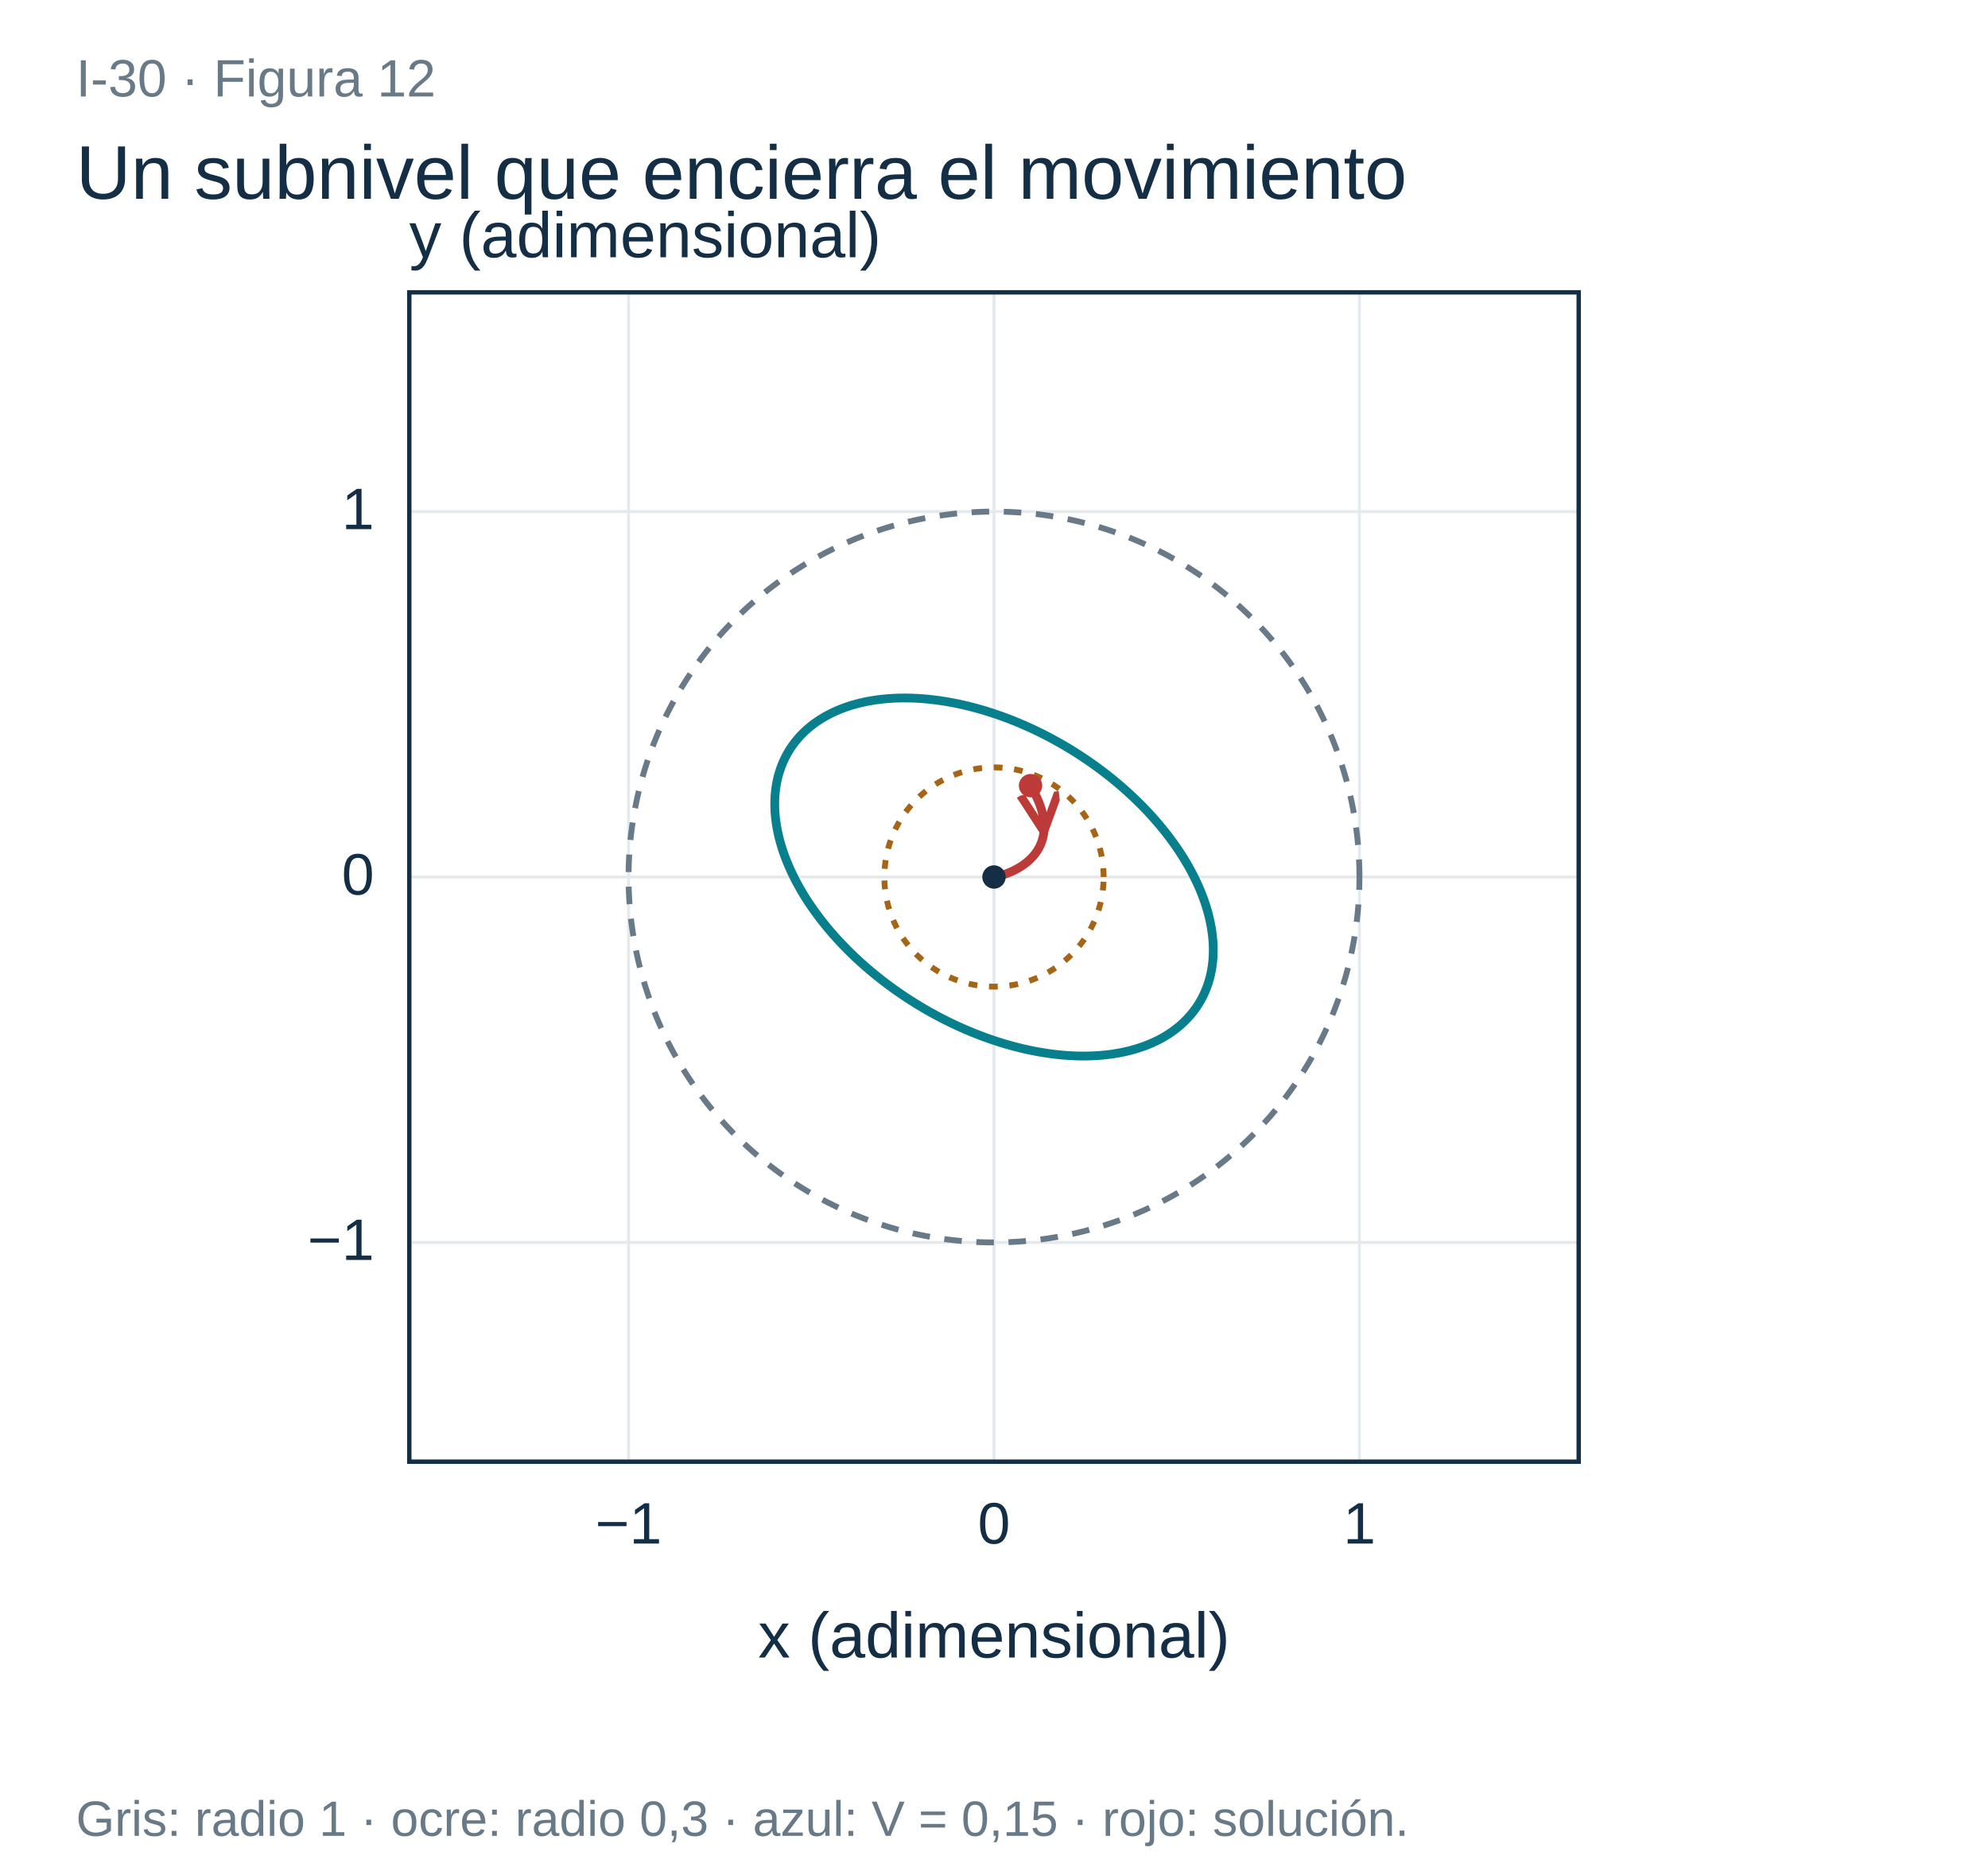
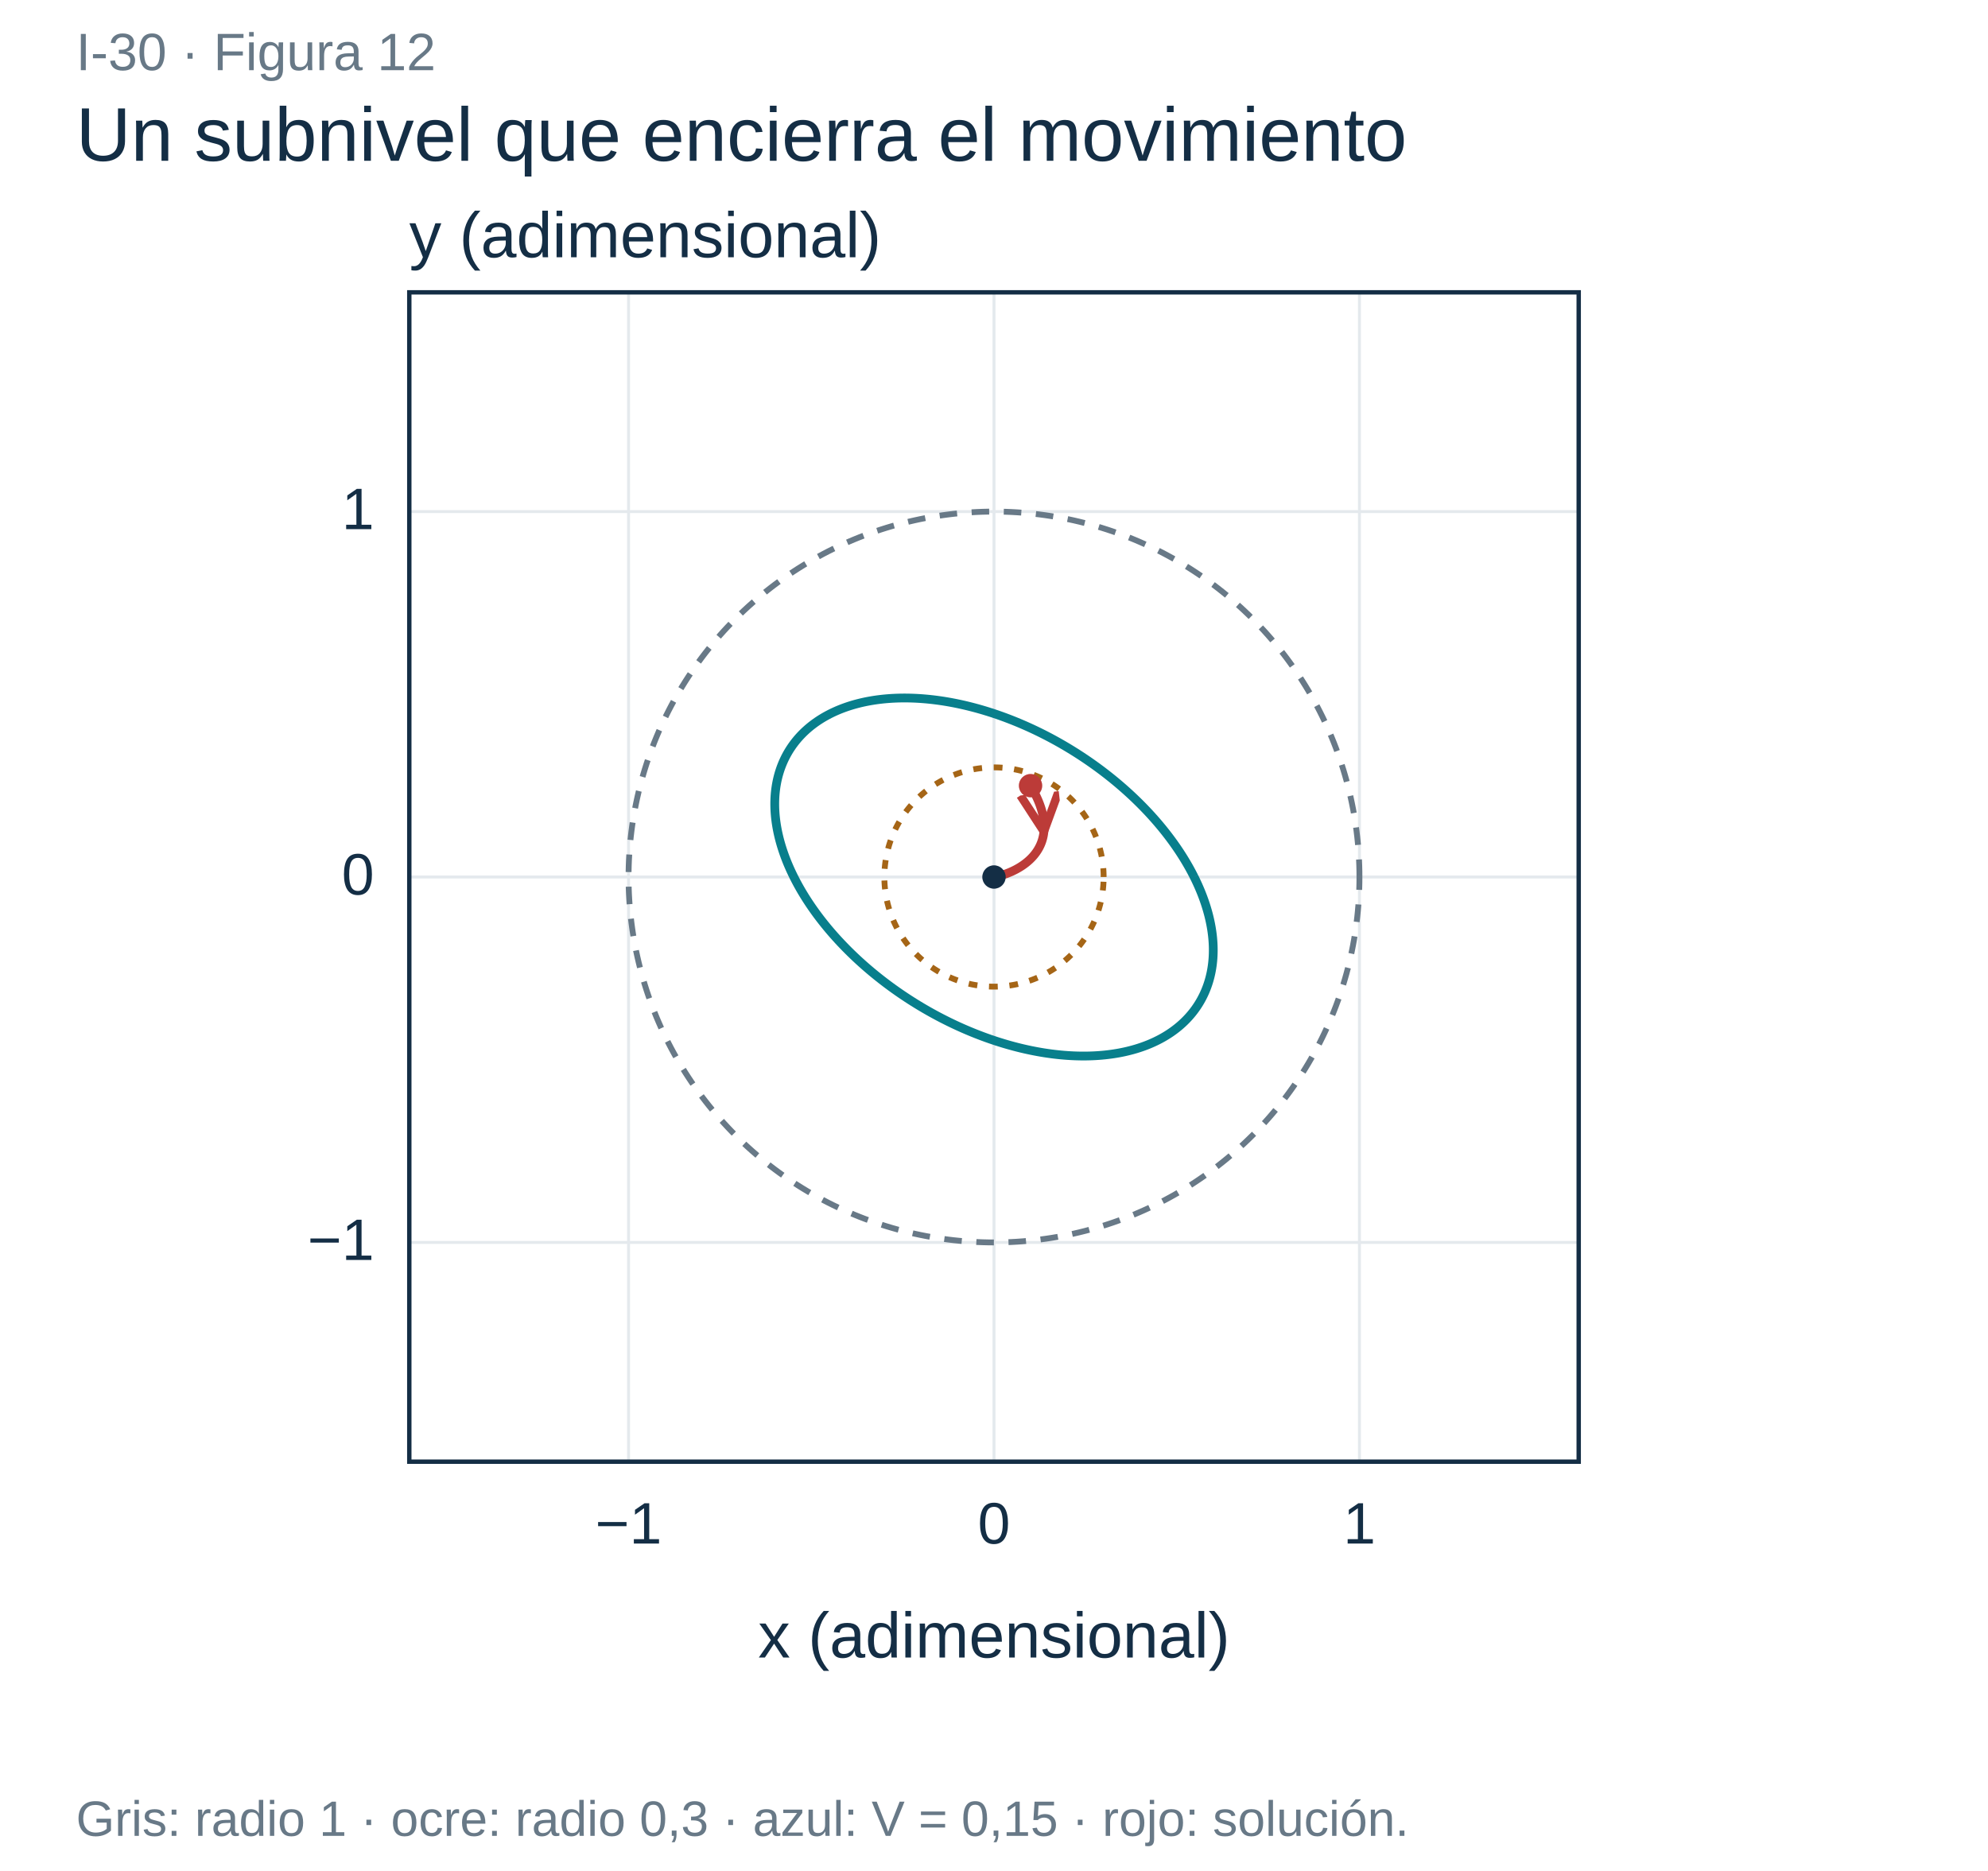
<svg xmlns="http://www.w3.org/2000/svg" width="680" height="640" viewBox="0 0 680 640" role="img" aria-labelledby="title desc">
  <defs>
    <clipPath id="plot">
      <rect x="140" y="100" width="400" height="400" />
    </clipPath>
    <marker id="arr" markerWidth="8" markerHeight="8" refX="6" refY="3" orient="auto">
      <path d="M0 0L6 3L0 6" fill="none" stroke="context-stroke" stroke-width="1.3" />
    </marker>
  </defs>
  <rect width="680" height="640" fill="white" />
-   <text x="26" y="33" font-family="Arial,sans-serif" font-size="18" fill="#687987" text-anchor="start">I-30 · Figura 12</text>
-   <text x="26" y="68" font-family="Arial,sans-serif" font-size="26" fill="#142e45" text-anchor="start">Un subnivel que encierra el movimiento</text>
+   <text x="26" y="24" font-family="Arial,sans-serif" font-size="18" fill="#687987" text-anchor="start">I-30 · Figura 12</text>
+   <text x="26" y="55" font-family="Arial,sans-serif" font-size="26" fill="#142e45" text-anchor="start">Un subnivel que encierra el movimiento</text>
  <path d="M215.0 100V500" stroke="#e4e9ed" />
  <text x="215.0" y="528" font-family="Arial,sans-serif" font-size="20" fill="#142e45" text-anchor="middle">−1</text>
  <path d="M340.0 100V500" stroke="#e4e9ed" />
  <text x="340.0" y="528" font-family="Arial,sans-serif" font-size="20" fill="#142e45" text-anchor="middle">0</text>
  <path d="M465.0 100V500" stroke="#e4e9ed" />
  <text x="465.0" y="528" font-family="Arial,sans-serif" font-size="20" fill="#142e45" text-anchor="middle">1</text>
  <path d="M140 425.0H540" stroke="#e4e9ed" />
  <text x="128" y="431.0" font-family="Arial,sans-serif" font-size="20" fill="#142e45" text-anchor="end">−1</text>
  <path d="M140 300.0H540" stroke="#e4e9ed" />
  <text x="128" y="306.0" font-family="Arial,sans-serif" font-size="20" fill="#142e45" text-anchor="end">0</text>
  <path d="M140 175.0H540" stroke="#e4e9ed" />
  <text x="128" y="181.0" font-family="Arial,sans-serif" font-size="20" fill="#142e45" text-anchor="end">1</text>
  <rect x="140" y="100" width="400" height="400" fill="none" stroke="#142e45" stroke-width="1.5" />
  <text x="340.0" y="567" font-family="Arial,sans-serif" font-size="22" fill="#142e45" text-anchor="middle">x (adimensional)</text>
  <text x="140" y="88" font-family="Arial,sans-serif" font-size="22" fill="#142e45" text-anchor="start">y (adimensional)</text>
  <polyline points="465.000,300.000 464.985,298.037 464.938,296.074 464.861,294.112 464.753,292.151 464.615,290.193 464.445,288.236 464.245,286.283 464.014,284.333 463.753,282.387 463.461,280.446 463.139,278.509 462.786,276.577 462.403,274.652 461.990,272.732 461.546,270.819 461.073,268.914 460.570,267.016 460.037,265.126 459.474,263.245 458.882,261.373 458.261,259.510 457.610,257.658 456.931,255.816 456.222,253.984 455.485,252.165 454.719,250.357 453.925,248.561 453.103,246.778 452.253,245.008 451.376,243.251 450.471,241.509 449.538,239.781 448.579,238.068 447.593,236.370 446.580,234.688 445.541,233.022 444.476,231.372 443.385,229.740 442.269,228.124 441.127,226.527 439.961,224.947 438.769,223.387 437.554,221.845 436.314,220.322 435.051,218.819 433.764,217.336 432.454,215.873 431.121,214.432 429.766,213.011 428.388,211.612 426.989,210.234 425.568,208.879 424.127,207.546 422.664,206.236 421.181,204.949 419.678,203.686 418.155,202.446 416.613,201.231 415.053,200.039 413.473,198.873 411.876,197.731 410.260,196.615 408.628,195.524 406.978,194.459 405.312,193.420 403.630,192.407 401.932,191.421 400.219,190.462 398.491,189.529 396.749,188.624 394.992,187.747 393.222,186.897 391.439,186.075 389.643,185.281 387.835,184.515 386.016,183.778 384.184,183.069 382.342,182.390 380.490,181.739 378.627,181.118 376.755,180.526 374.874,179.963 372.984,179.430 371.086,178.927 369.181,178.454 367.268,178.010 365.348,177.597 363.423,177.214 361.491,176.861 359.554,176.539 357.613,176.247 355.667,175.986 353.717,175.755 351.764,175.555 349.807,175.385 347.849,175.247 345.888,175.139 343.926,175.062 341.963,175.015 340.000,175.000 338.037,175.015 336.074,175.062 334.112,175.139 332.151,175.247 330.193,175.385 328.236,175.555 326.283,175.755 324.333,175.986 322.387,176.247 320.446,176.539 318.509,176.861 316.577,177.214 314.652,177.597 312.732,178.010 310.819,178.454 308.914,178.927 307.016,179.430 305.126,179.963 303.245,180.526 301.373,181.118 299.510,181.739 297.658,182.390 295.816,183.069 293.984,183.778 292.165,184.515 290.357,185.281 288.561,186.075 286.778,186.897 285.008,187.747 283.251,188.624 281.509,189.529 279.781,190.462 278.068,191.421 276.370,192.407 274.688,193.420 273.022,194.459 271.372,195.524 269.740,196.615 268.124,197.731 266.527,198.873 264.947,200.039 263.387,201.231 261.845,202.446 260.322,203.686 258.819,204.949 257.336,206.236 255.873,207.546 254.432,208.879 253.011,210.234 251.612,211.612 250.234,213.011 248.879,214.432 247.546,215.873 246.236,217.336 244.949,218.819 243.686,220.322 242.446,221.845 241.231,223.387 240.039,224.947 238.873,226.527 237.731,228.124 236.615,229.740 235.524,231.372 234.459,233.022 233.420,234.688 232.407,236.370 231.421,238.068 230.462,239.781 229.529,241.509 228.624,243.251 227.747,245.008 226.897,246.778 226.075,248.561 225.281,250.357 224.515,252.165 223.778,253.984 223.069,255.816 222.390,257.658 221.739,259.510 221.118,261.373 220.526,263.245 219.963,265.126 219.430,267.016 218.927,268.914 218.454,270.819 218.010,272.732 217.597,274.652 217.214,276.577 216.861,278.509 216.539,280.446 216.247,282.387 215.986,284.333 215.755,286.283 215.555,288.236 215.385,290.193 215.247,292.151 215.139,294.112 215.062,296.074 215.015,298.037 215.000,300.000 215.015,301.963 215.062,303.926 215.139,305.888 215.247,307.849 215.385,309.807 215.555,311.764 215.755,313.717 215.986,315.667 216.247,317.613 216.539,319.554 216.861,321.491 217.214,323.423 217.597,325.348 218.010,327.268 218.454,329.181 218.927,331.086 219.430,332.984 219.963,334.874 220.526,336.755 221.118,338.627 221.739,340.490 222.390,342.342 223.069,344.184 223.778,346.016 224.515,347.835 225.281,349.643 226.075,351.439 226.897,353.222 227.747,354.992 228.624,356.749 229.529,358.491 230.462,360.219 231.421,361.932 232.407,363.630 233.420,365.312 234.459,366.978 235.524,368.628 236.615,370.260 237.731,371.876 238.873,373.473 240.039,375.053 241.231,376.613 242.446,378.155 243.686,379.678 244.949,381.181 246.236,382.664 247.546,384.127 248.879,385.568 250.234,386.989 251.612,388.388 253.011,389.766 254.432,391.121 255.873,392.454 257.336,393.764 258.819,395.051 260.322,396.314 261.845,397.554 263.387,398.769 264.947,399.961 266.527,401.127 268.124,402.269 269.740,403.385 271.372,404.476 273.022,405.541 274.688,406.580 276.370,407.593 278.068,408.579 279.781,409.538 281.509,410.471 283.251,411.376 285.008,412.253 286.778,413.103 288.561,413.925 290.357,414.719 292.165,415.485 293.984,416.222 295.816,416.931 297.658,417.610 299.510,418.261 301.373,418.882 303.245,419.474 305.126,420.037 307.016,420.570 308.914,421.073 310.819,421.546 312.732,421.990 314.652,422.403 316.577,422.786 318.509,423.139 320.446,423.461 322.387,423.753 324.333,424.014 326.283,424.245 328.236,424.445 330.193,424.615 332.151,424.753 334.112,424.861 336.074,424.938 338.037,424.985 340.000,425.000 341.963,424.985 343.926,424.938 345.888,424.861 347.849,424.753 349.807,424.615 351.764,424.445 353.717,424.245 355.667,424.014 357.613,423.753 359.554,423.461 361.491,423.139 363.423,422.786 365.348,422.403 367.268,421.990 369.181,421.546 371.086,421.073 372.984,420.570 374.874,420.037 376.755,419.474 378.627,418.882 380.490,418.261 382.342,417.610 384.184,416.931 386.016,416.222 387.835,415.485 389.643,414.719 391.439,413.925 393.222,413.103 394.992,412.253 396.749,411.376 398.491,410.471 400.219,409.538 401.932,408.579 403.630,407.593 405.312,406.580 406.978,405.541 408.628,404.476 410.260,403.385 411.876,402.269 413.473,401.127 415.053,399.961 416.613,398.769 418.155,397.554 419.678,396.314 421.181,395.051 422.664,393.764 424.127,392.454 425.568,391.121 426.989,389.766 428.388,388.388 429.766,386.989 431.121,385.568 432.454,384.127 433.764,382.664 435.051,381.181 436.314,379.678 437.554,378.155 438.769,376.613 439.961,375.053 441.127,373.473 442.269,371.876 443.385,370.260 444.476,368.628 445.541,366.978 446.580,365.312 447.593,363.630 448.579,361.932 449.538,360.219 450.471,358.491 451.376,356.749 452.253,354.992 453.103,353.222 453.925,351.439 454.719,349.643 455.485,347.835 456.222,346.016 456.931,344.184 457.610,342.342 458.261,340.490 458.882,338.627 459.474,336.755 460.037,334.874 460.570,332.984 461.073,331.086 461.546,329.181 461.990,327.268 462.403,325.348 462.786,323.423 463.139,321.491 463.461,319.554 463.753,317.613 464.014,315.667 464.245,313.717 464.445,311.764 464.615,309.807 464.753,307.849 464.861,305.888 464.938,303.926 464.985,301.963 465.000,300.000" fill="none" stroke="#687987" stroke-width="2" stroke-dasharray="6 5" clip-path="url(#plot)" />
  <polyline points="377.500,300.000 377.495,299.411 377.481,298.822 377.458,298.234 377.426,297.645 377.384,297.058 377.334,296.471 377.274,295.885 377.204,295.300 377.126,294.716 377.038,294.134 376.942,293.553 376.836,292.973 376.721,292.395 376.597,291.820 376.464,291.246 376.322,290.674 376.171,290.105 376.011,289.538 375.842,288.973 375.665,288.412 375.478,287.853 375.283,287.297 375.079,286.745 374.867,286.195 374.645,285.649 374.416,285.107 374.178,284.568 373.931,284.033 373.676,283.502 373.413,282.975 373.141,282.453 372.862,281.934 372.574,281.420 372.278,280.911 371.974,280.406 371.662,279.906 371.343,279.412 371.016,278.922 370.681,278.437 370.338,277.958 369.988,277.484 369.631,277.016 369.266,276.553 368.894,276.097 368.515,275.646 368.129,275.201 367.736,274.762 367.336,274.329 366.930,273.903 366.517,273.483 366.097,273.070 365.671,272.664 365.238,272.264 364.799,271.871 364.354,271.485 363.903,271.106 363.447,270.734 362.984,270.369 362.516,270.012 362.042,269.662 361.563,269.319 361.078,268.984 360.588,268.657 360.094,268.338 359.594,268.026 359.089,267.722 358.580,267.426 358.066,267.138 357.547,266.859 357.025,266.587 356.498,266.324 355.967,266.069 355.432,265.822 354.893,265.584 354.351,265.355 353.805,265.133 353.255,264.921 352.703,264.717 352.147,264.522 351.588,264.335 351.027,264.158 350.462,263.989 349.895,263.829 349.326,263.678 348.754,263.536 348.180,263.403 347.605,263.279 347.027,263.164 346.447,263.058 345.866,262.962 345.284,262.874 344.700,262.796 344.115,262.726 343.529,262.666 342.942,262.616 342.355,262.574 341.766,262.542 341.178,262.519 340.589,262.505 340.000,262.500 339.411,262.505 338.822,262.519 338.234,262.542 337.645,262.574 337.058,262.616 336.471,262.666 335.885,262.726 335.300,262.796 334.716,262.874 334.134,262.962 333.553,263.058 332.973,263.164 332.395,263.279 331.820,263.403 331.246,263.536 330.674,263.678 330.105,263.829 329.538,263.989 328.973,264.158 328.412,264.335 327.853,264.522 327.297,264.717 326.745,264.921 326.195,265.133 325.649,265.355 325.107,265.584 324.568,265.822 324.033,266.069 323.502,266.324 322.975,266.587 322.453,266.859 321.934,267.138 321.420,267.426 320.911,267.722 320.406,268.026 319.906,268.338 319.412,268.657 318.922,268.984 318.437,269.319 317.958,269.662 317.484,270.012 317.016,270.369 316.553,270.734 316.097,271.106 315.646,271.485 315.201,271.871 314.762,272.264 314.329,272.664 313.903,273.070 313.483,273.483 313.070,273.903 312.664,274.329 312.264,274.762 311.871,275.201 311.485,275.646 311.106,276.097 310.734,276.553 310.369,277.016 310.012,277.484 309.662,277.958 309.319,278.437 308.984,278.922 308.657,279.412 308.338,279.906 308.026,280.406 307.722,280.911 307.426,281.420 307.138,281.934 306.859,282.453 306.587,282.975 306.324,283.502 306.069,284.033 305.822,284.568 305.584,285.107 305.355,285.649 305.133,286.195 304.921,286.745 304.717,287.297 304.522,287.853 304.335,288.412 304.158,288.973 303.989,289.538 303.829,290.105 303.678,290.674 303.536,291.246 303.403,291.820 303.279,292.395 303.164,292.973 303.058,293.553 302.962,294.134 302.874,294.716 302.796,295.300 302.726,295.885 302.666,296.471 302.616,297.058 302.574,297.645 302.542,298.234 302.519,298.822 302.505,299.411 302.500,300.000 302.505,300.589 302.519,301.178 302.542,301.766 302.574,302.355 302.616,302.942 302.666,303.529 302.726,304.115 302.796,304.700 302.874,305.284 302.962,305.866 303.058,306.447 303.164,307.027 303.279,307.605 303.403,308.180 303.536,308.754 303.678,309.326 303.829,309.895 303.989,310.462 304.158,311.027 304.335,311.588 304.522,312.147 304.717,312.703 304.921,313.255 305.133,313.805 305.355,314.351 305.584,314.893 305.822,315.432 306.069,315.967 306.324,316.498 306.587,317.025 306.859,317.547 307.138,318.066 307.426,318.580 307.722,319.089 308.026,319.594 308.338,320.094 308.657,320.588 308.984,321.078 309.319,321.563 309.662,322.042 310.012,322.516 310.369,322.984 310.734,323.447 311.106,323.903 311.485,324.354 311.871,324.799 312.264,325.238 312.664,325.671 313.070,326.097 313.483,326.517 313.903,326.930 314.329,327.336 314.762,327.736 315.201,328.129 315.646,328.515 316.097,328.894 316.553,329.266 317.016,329.631 317.484,329.988 317.958,330.338 318.437,330.681 318.922,331.016 319.412,331.343 319.906,331.662 320.406,331.974 320.911,332.278 321.420,332.574 321.934,332.862 322.453,333.141 322.975,333.413 323.502,333.676 324.033,333.931 324.568,334.178 325.107,334.416 325.649,334.645 326.195,334.867 326.745,335.079 327.297,335.283 327.853,335.478 328.412,335.665 328.973,335.842 329.538,336.011 330.105,336.171 330.674,336.322 331.246,336.464 331.820,336.597 332.395,336.721 332.973,336.836 333.553,336.942 334.134,337.038 334.716,337.126 335.300,337.204 335.885,337.274 336.471,337.334 337.058,337.384 337.645,337.426 338.234,337.458 338.822,337.481 339.411,337.495 340.000,337.500 340.589,337.495 341.178,337.481 341.766,337.458 342.355,337.426 342.942,337.384 343.529,337.334 344.115,337.274 344.700,337.204 345.284,337.126 345.866,337.038 346.447,336.942 347.027,336.836 347.605,336.721 348.180,336.597 348.754,336.464 349.326,336.322 349.895,336.171 350.462,336.011 351.027,335.842 351.588,335.665 352.147,335.478 352.703,335.283 353.255,335.079 353.805,334.867 354.351,334.645 354.893,334.416 355.432,334.178 355.967,333.931 356.498,333.676 357.025,333.413 357.547,333.141 358.066,332.862 358.580,332.574 359.089,332.278 359.594,331.974 360.094,331.662 360.588,331.343 361.078,331.016 361.563,330.681 362.042,330.338 362.516,329.988 362.984,329.631 363.447,329.266 363.903,328.894 364.354,328.515 364.799,328.129 365.238,327.736 365.671,327.336 366.097,326.930 366.517,326.517 366.930,326.097 367.336,325.671 367.736,325.238 368.129,324.799 368.515,324.354 368.894,323.903 369.266,323.447 369.631,322.984 369.988,322.516 370.338,322.042 370.681,321.563 371.016,321.078 371.343,320.588 371.662,320.094 371.974,319.594 372.278,319.089 372.574,318.580 372.862,318.066 373.141,317.547 373.413,317.025 373.676,316.498 373.931,315.967 374.178,315.432 374.416,314.893 374.645,314.351 374.867,313.805 375.079,313.255 375.283,312.703 375.478,312.147 375.665,311.588 375.842,311.027 376.011,310.462 376.171,309.895 376.322,309.326 376.464,308.754 376.597,308.180 376.721,307.605 376.836,307.027 376.942,306.447 377.038,305.866 377.126,305.284 377.204,304.700 377.274,304.115 377.334,303.529 377.384,302.942 377.426,302.355 377.458,301.766 377.481,301.178 377.495,300.589 377.500,300.000" fill="none" stroke="#a56516" stroke-width="2" stroke-dasharray="3 4" clip-path="url(#plot)" />
  <polyline points="408.465,300.000 407.976,299.038 407.470,298.076 406.947,297.115 406.408,296.155 405.852,295.195 405.280,294.237 404.692,293.280 404.088,292.325 403.468,291.372 402.833,290.420 402.182,289.472 401.515,288.525 400.834,287.582 400.137,286.642 399.426,285.704 398.700,284.771 397.959,283.841 397.204,282.915 396.436,281.994 395.653,281.077 394.856,280.164 394.046,279.257 393.223,278.354 392.386,277.457 391.536,276.566 390.674,275.680 389.800,274.800 388.912,273.926 388.013,273.059 387.102,272.199 386.180,271.345 385.246,270.499 384.301,269.659 383.345,268.828 382.378,268.004 381.401,267.187 380.413,266.379 379.416,265.580 378.409,264.788 377.392,264.006 376.367,263.232 375.332,262.467 374.288,261.712 373.236,260.966 372.176,260.230 371.108,259.503 370.032,258.787 368.949,258.080 367.859,257.384 366.762,256.699 365.658,256.024 364.548,255.360 363.432,254.707 362.310,254.065 361.182,253.435 360.049,252.816 358.912,252.209 357.769,251.613 356.623,251.030 355.472,250.458 354.317,249.899 353.159,249.352 351.998,248.817 350.833,248.296 349.666,247.787 348.497,247.291 347.325,246.807 346.152,246.337 344.977,245.881 343.801,245.437 342.624,245.007 341.447,244.591 340.269,244.188 339.090,243.799 337.913,243.424 336.735,243.063 335.559,242.716 334.383,242.383 333.209,242.064 332.037,241.760 330.867,241.470 329.698,241.194 328.533,240.933 327.370,240.687 326.210,240.455 325.054,240.238 323.901,240.035 322.753,239.847 321.608,239.675 320.469,239.517 319.334,239.374 318.204,239.246 317.079,239.133 315.960,239.035 314.847,238.952 313.741,238.884 312.641,238.831 311.547,238.793 310.461,238.770 309.381,238.763 308.310,238.770 307.246,238.793 306.190,238.831 305.143,238.884 304.104,238.952 303.074,239.035 302.053,239.133 301.042,239.246 300.040,239.374 299.048,239.517 298.066,239.675 297.095,239.847 296.134,240.035 295.184,240.238 294.244,240.455 293.317,240.687 292.400,240.933 291.496,241.194 290.603,241.470 289.723,241.760 288.855,242.064 288.000,242.383 287.157,242.716 286.328,243.063 285.512,243.424 284.709,243.799 283.920,244.188 283.144,244.591 282.383,245.007 281.636,245.437 280.903,245.881 280.185,246.337 279.482,246.807 278.794,247.291 278.120,247.787 277.462,248.296 276.820,248.817 276.193,249.352 275.581,249.899 274.986,250.458 274.407,251.030 273.844,251.613 273.297,252.209 272.767,252.816 272.253,253.435 271.756,254.065 271.275,254.707 270.812,255.360 270.366,256.024 269.937,256.699 269.525,257.384 269.131,258.080 268.754,258.787 268.395,259.503 268.053,260.230 267.730,260.966 267.424,261.712 267.135,262.467 266.865,263.232 266.613,264.006 266.379,264.788 266.163,265.580 265.966,266.379 265.787,267.187 265.626,268.004 265.483,268.828 265.359,269.659 265.253,270.499 265.165,271.345 265.096,272.199 265.046,273.059 265.014,273.926 265.000,274.800 265.006,275.680 265.029,276.566 265.071,277.457 265.132,278.354 265.211,279.257 265.308,280.164 265.424,281.077 265.558,281.994 265.711,282.915 265.882,283.841 266.071,284.771 266.279,285.704 266.504,286.642 266.748,287.582 267.010,288.525 267.290,289.472 267.588,290.420 267.904,291.372 268.237,292.325 268.588,293.280 268.957,294.237 269.343,295.195 269.747,296.155 270.168,297.115 270.607,298.076 271.062,299.038 271.535,300.000 272.024,300.962 272.530,301.924 273.053,302.885 273.592,303.845 274.148,304.805 274.720,305.763 275.308,306.720 275.912,307.675 276.532,308.628 277.167,309.580 277.818,310.528 278.485,311.475 279.166,312.418 279.863,313.358 280.574,314.296 281.300,315.229 282.041,316.159 282.796,317.085 283.564,318.006 284.347,318.923 285.144,319.836 285.954,320.743 286.777,321.646 287.614,322.543 288.464,323.434 289.326,324.320 290.200,325.200 291.088,326.074 291.987,326.941 292.898,327.801 293.820,328.655 294.754,329.501 295.699,330.341 296.655,331.172 297.622,331.996 298.599,332.813 299.587,333.621 300.584,334.420 301.591,335.212 302.608,335.994 303.633,336.768 304.668,337.533 305.712,338.288 306.764,339.034 307.824,339.770 308.892,340.497 309.968,341.213 311.051,341.920 312.141,342.616 313.238,343.301 314.342,343.976 315.452,344.640 316.568,345.293 317.690,345.935 318.818,346.565 319.951,347.184 321.088,347.791 322.231,348.387 323.377,348.970 324.528,349.542 325.683,350.101 326.841,350.648 328.002,351.183 329.167,351.704 330.334,352.213 331.503,352.709 332.675,353.193 333.848,353.663 335.023,354.119 336.199,354.563 337.376,354.993 338.553,355.409 339.731,355.812 340.910,356.201 342.087,356.576 343.265,356.937 344.441,357.284 345.617,357.617 346.791,357.936 347.963,358.240 349.133,358.530 350.302,358.806 351.467,359.067 352.630,359.313 353.790,359.545 354.946,359.762 356.099,359.965 357.247,360.153 358.392,360.325 359.531,360.483 360.666,360.626 361.796,360.754 362.921,360.867 364.040,360.965 365.153,361.048 366.259,361.116 367.359,361.169 368.453,361.207 369.539,361.230 370.619,361.237 371.690,361.230 372.754,361.207 373.810,361.169 374.857,361.116 375.896,361.048 376.926,360.965 377.947,360.867 378.958,360.754 379.960,360.626 380.952,360.483 381.934,360.325 382.905,360.153 383.866,359.965 384.816,359.762 385.756,359.545 386.683,359.313 387.600,359.067 388.504,358.806 389.397,358.530 390.277,358.240 391.145,357.936 392.000,357.617 392.843,357.284 393.672,356.937 394.488,356.576 395.291,356.201 396.080,355.812 396.856,355.409 397.617,354.993 398.364,354.563 399.097,354.119 399.815,353.663 400.518,353.193 401.206,352.709 401.880,352.213 402.538,351.704 403.180,351.183 403.807,350.648 404.419,350.101 405.014,349.542 405.593,348.970 406.156,348.387 406.703,347.791 407.233,347.184 407.747,346.565 408.244,345.935 408.725,345.293 409.188,344.640 409.634,343.976 410.063,343.301 410.475,342.616 410.869,341.920 411.246,341.213 411.605,340.497 411.947,339.770 412.270,339.034 412.576,338.288 412.865,337.533 413.135,336.768 413.387,335.994 413.621,335.212 413.837,334.420 414.034,333.621 414.213,332.813 414.374,331.996 414.517,331.172 414.641,330.341 414.747,329.501 414.835,328.655 414.904,327.801 414.954,326.941 414.986,326.074 415.000,325.200 414.994,324.320 414.971,323.434 414.929,322.543 414.868,321.646 414.789,320.743 414.692,319.836 414.576,318.923 414.442,318.006 414.289,317.085 414.118,316.159 413.929,315.229 413.721,314.296 413.496,313.358 413.252,312.418 412.990,311.475 412.710,310.528 412.412,309.580 412.096,308.628 411.763,307.675 411.412,306.720 411.043,305.763 410.657,304.805 410.253,303.845 409.832,302.885 409.393,301.924 408.938,300.962 408.465,300.000" fill="none" stroke="#087f8c" stroke-width="3" clip-path="url(#plot)" />
  <polyline points="352.500,268.750 352.776,269.215 353.040,269.674 353.294,270.125 353.538,270.570 353.771,271.008 353.995,271.440 354.208,271.865 354.412,272.284 354.607,272.696 354.793,273.103 354.971,273.503 355.139,273.898 355.300,274.286 355.452,274.669 355.596,275.046 355.733,275.418 355.862,275.784 355.983,276.144 356.098,276.500 356.205,276.849 356.306,277.194 356.400,277.534 356.488,277.868 356.570,278.198 356.645,278.522 356.715,278.842 356.779,279.157 356.837,279.467 356.890,279.773 356.937,280.074 356.979,280.371 357.017,280.663 357.049,280.951 357.077,281.235 357.100,281.514 357.118,281.789 357.132,282.060 357.142,282.327 357.148,282.590 357.150,282.850 357.148,283.105 357.143,283.357 357.134,283.604 357.121,283.848 357.104,284.089 357.085,284.326 357.062,284.559 357.036,284.789 357.007,285.015 356.976,285.239 356.941,285.458 356.904,285.675 356.864,285.888 356.821,286.098 356.776,286.305 356.729,286.509 356.679,286.710 356.627,286.908 356.573,287.103 356.517,287.295 356.459,287.484 356.399,287.670 356.337,287.854 356.273,288.035 356.207,288.213 356.140,288.388 356.072,288.561 356.001,288.731 355.930,288.899 355.857,289.064 355.782,289.227 355.706,289.388 355.629,289.546 355.551,289.701 355.472,289.855 355.391,290.006 355.310,290.154 355.227,290.301 355.144,290.445 355.060,290.588 354.975,290.728 354.889,290.866 354.802,291.002 354.715,291.136 354.626,291.268 354.538,291.398 354.448,291.526 354.359,291.652 354.268,291.776 354.177,291.899 354.086,292.019 353.994,292.138 353.902,292.255 353.809,292.371 353.716,292.484 353.623,292.596 353.530,292.706 353.436,292.815 353.342,292.922 353.248,293.027 353.154,293.131 353.060,293.233 352.965,293.334 352.871,293.433 352.776,293.531 352.682,293.627 352.587,293.722 352.492,293.816 352.398,293.908 352.303,293.998 352.209,294.088 352.114,294.176 352.020,294.263 351.926,294.348 351.832,294.432 351.738,294.515 351.644,294.597 351.551,294.677 351.457,294.756 351.364,294.834 351.271,294.911 351.179,294.987 351.086,295.062 350.994,295.135 350.903,295.208 350.811,295.279 350.720,295.349 350.629,295.419 350.538,295.487 350.448,295.554 350.358,295.620 350.269,295.685 350.180,295.750 350.091,295.813 350.003,295.875 349.915,295.937 349.827,295.997 349.740,296.057 349.653,296.115 349.567,296.173 349.481,296.230 349.396,296.286 349.311,296.342 349.226,296.396 349.142,296.450 349.058,296.503 348.975,296.555 348.892,296.606 348.810,296.656 348.728,296.706 348.647,296.755 348.566,296.804 348.486,296.851 348.406,296.898 348.327,296.944 348.248,296.990 348.170,297.035 348.092,297.079 348.015,297.122 347.938,297.165 347.862,297.207 347.786,297.249 347.710,297.290 347.636,297.330 347.562,297.370 347.488,297.409 347.415,297.448 347.342,297.486 347.270,297.523 347.198,297.560 347.127,297.596 347.056,297.632 346.986,297.667 346.917,297.702 346.848,297.736 346.779,297.770 346.711,297.803 346.644,297.836 346.577,297.868 346.511,297.900 346.445,297.931 346.379,297.962 346.314,297.992 346.250,298.022 346.186,298.052 346.123,298.081 346.060,298.109 345.998,298.137 345.936,298.165 345.875,298.192 345.814,298.219 345.754,298.246 345.694,298.272 345.635,298.298 345.576,298.323 345.518,298.348 345.460,298.373 345.403,298.397 345.346,298.421 345.290,298.444 345.234,298.467 345.179,298.490 345.124,298.513 345.070,298.535 345.016,298.557 344.963,298.578 344.910,298.599 344.857,298.620 344.805,298.641 344.754,298.661 344.703,298.681 344.652,298.700 344.602,298.720 344.553,298.739 344.504,298.758 344.455,298.776 344.407,298.794 344.359,298.812 344.312,298.830 344.265,298.847 344.218,298.865 344.172,298.881 344.127,298.898 344.081,298.915 344.037,298.931 343.992,298.947 343.948,298.962 343.905,298.978 343.862,298.993 343.819,299.008 343.777,299.023 343.735,299.037 343.694,299.052 343.653,299.066 343.612,299.080 343.572,299.093 343.532,299.107 343.493,299.120 343.454,299.133 343.415,299.146 343.377,299.159 343.339,299.171 343.302,299.184 343.265,299.196 343.228,299.208 343.192,299.220 343.156,299.231 343.120,299.243 343.085,299.254 343.050,299.265 343.015,299.276 342.981,299.287 342.947,299.297 342.914,299.308 342.881,299.318 342.848,299.328 342.815,299.338 342.783,299.348 342.751,299.358 342.720,299.367 342.689,299.377 342.658,299.386 342.628,299.395 342.597,299.404 342.567,299.413 342.538,299.422 342.509,299.430 342.480,299.439 342.451,299.447 342.423,299.456 342.395,299.464 342.367,299.472 342.340,299.480 342.312,299.487 342.286,299.495 342.259,299.502 342.233,299.510 342.207,299.517 342.181,299.524 342.156,299.531 342.130,299.538 342.106,299.545 342.081,299.552 342.057,299.559 342.032,299.565 342.009,299.572 341.985,299.578 341.962,299.584 341.939,299.591 341.916,299.597 341.893,299.603 341.871,299.609 341.849,299.614 341.827,299.620 341.805,299.626 341.784,299.631 341.763,299.637 341.742,299.642 341.721,299.648 341.701,299.653 341.681,299.658 341.661,299.663 341.641,299.668 341.622,299.673 341.602,299.678 341.583,299.683 341.564,299.687 341.546,299.692 341.527,299.697 341.509,299.701 341.491,299.706 341.473,299.710 341.455,299.714 341.438,299.719 341.421,299.723 341.404,299.727 341.387,299.731 341.370,299.735 341.354,299.739 341.337,299.743 341.321,299.747 341.305,299.750 341.290,299.754 341.274,299.758 341.259,299.761 341.243,299.765 341.228,299.768 341.213,299.772 341.199,299.775 341.184,299.779 341.170,299.782 341.156,299.785 341.142,299.788 341.128,299.792 341.114,299.795 341.101,299.798 341.087,299.801 341.074,299.804 341.061,299.807 341.048,299.809 341.035,299.812 341.022,299.815 341.010,299.818 340.998,299.821 340.985,299.823 340.973,299.826 340.961,299.828 340.950,299.831 340.938,299.834 340.927,299.836 340.915,299.838 340.904,299.841 340.893,299.843 340.882,299.846 340.871,299.848 340.860,299.850 340.850,299.852 340.839,299.855 340.829,299.857 340.819,299.859 340.809,299.861 340.799,299.863 340.789,299.865 340.779,299.867 340.769,299.869 340.760,299.871 340.750,299.873 340.741,299.875 340.732,299.877 340.723,299.879 340.714,299.880 340.705,299.882 340.696,299.884 340.688,299.886 340.679,299.887 340.671,299.889 340.662,299.891 340.654,299.892 340.646,299.894 340.638,299.895 340.630,299.897 340.622,299.899 340.614,299.900 340.607,299.902 340.599,299.903 340.592,299.904 340.584,299.906 340.577,299.907 340.570,299.909 340.562,299.910 340.555,299.911 340.548,299.913 340.542,299.914 340.535,299.915 340.528,299.917 340.521,299.918 340.515,299.919 340.508,299.920 340.502,299.921 340.496,299.923" fill="none" stroke="#bc3b38" stroke-width="3" clip-path="url(#plot)" />
  <circle cx="352.500" cy="268.750" r="4" fill="#bc3b38" />
  <path d="M356.205 276.849L357.07 284.482" fill="none" stroke="#bc3b38" stroke-width="2.2" marker-end="url(#arr)" clip-path="url(#plot)" />
  <circle cx="340.000" cy="300.000" r="4" fill="#142e45" />
  <text x="26" y="628" font-family="Arial,sans-serif" font-size="17" fill="#687987" text-anchor="start">Gris: radio 1 · ocre: radio 0,3 · azul: V = 0,15 · rojo: solución.</text>
</svg>
